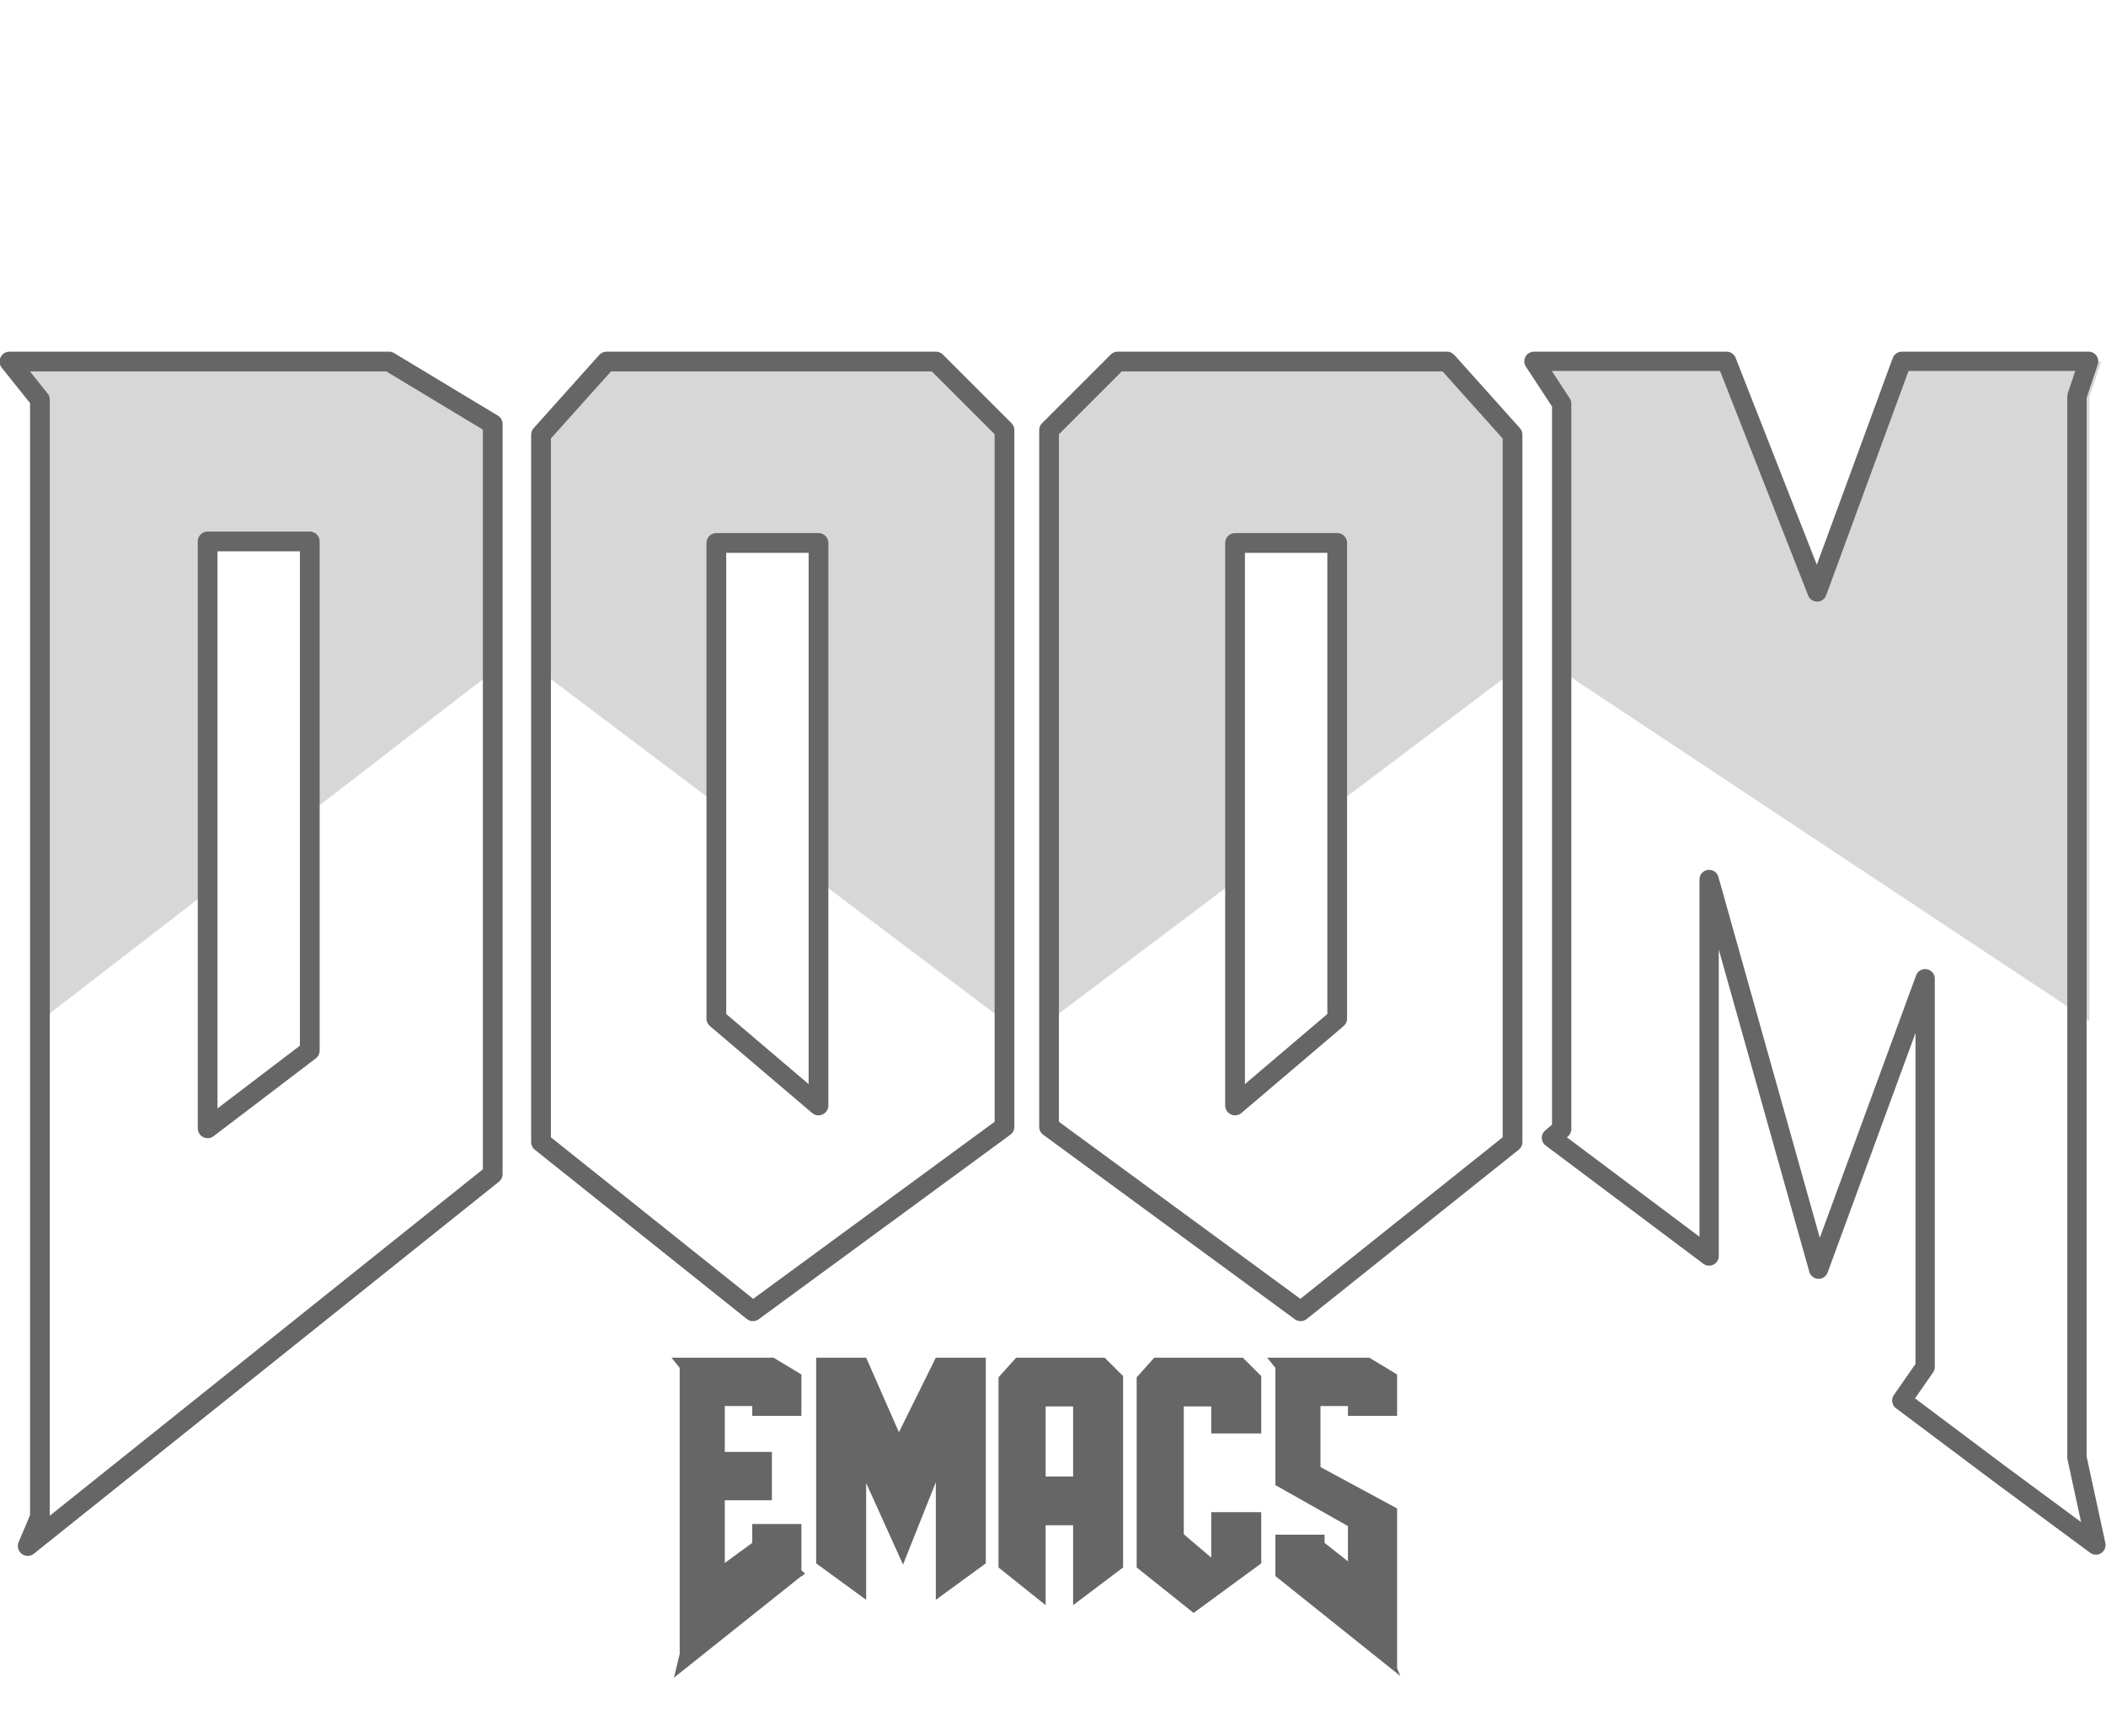
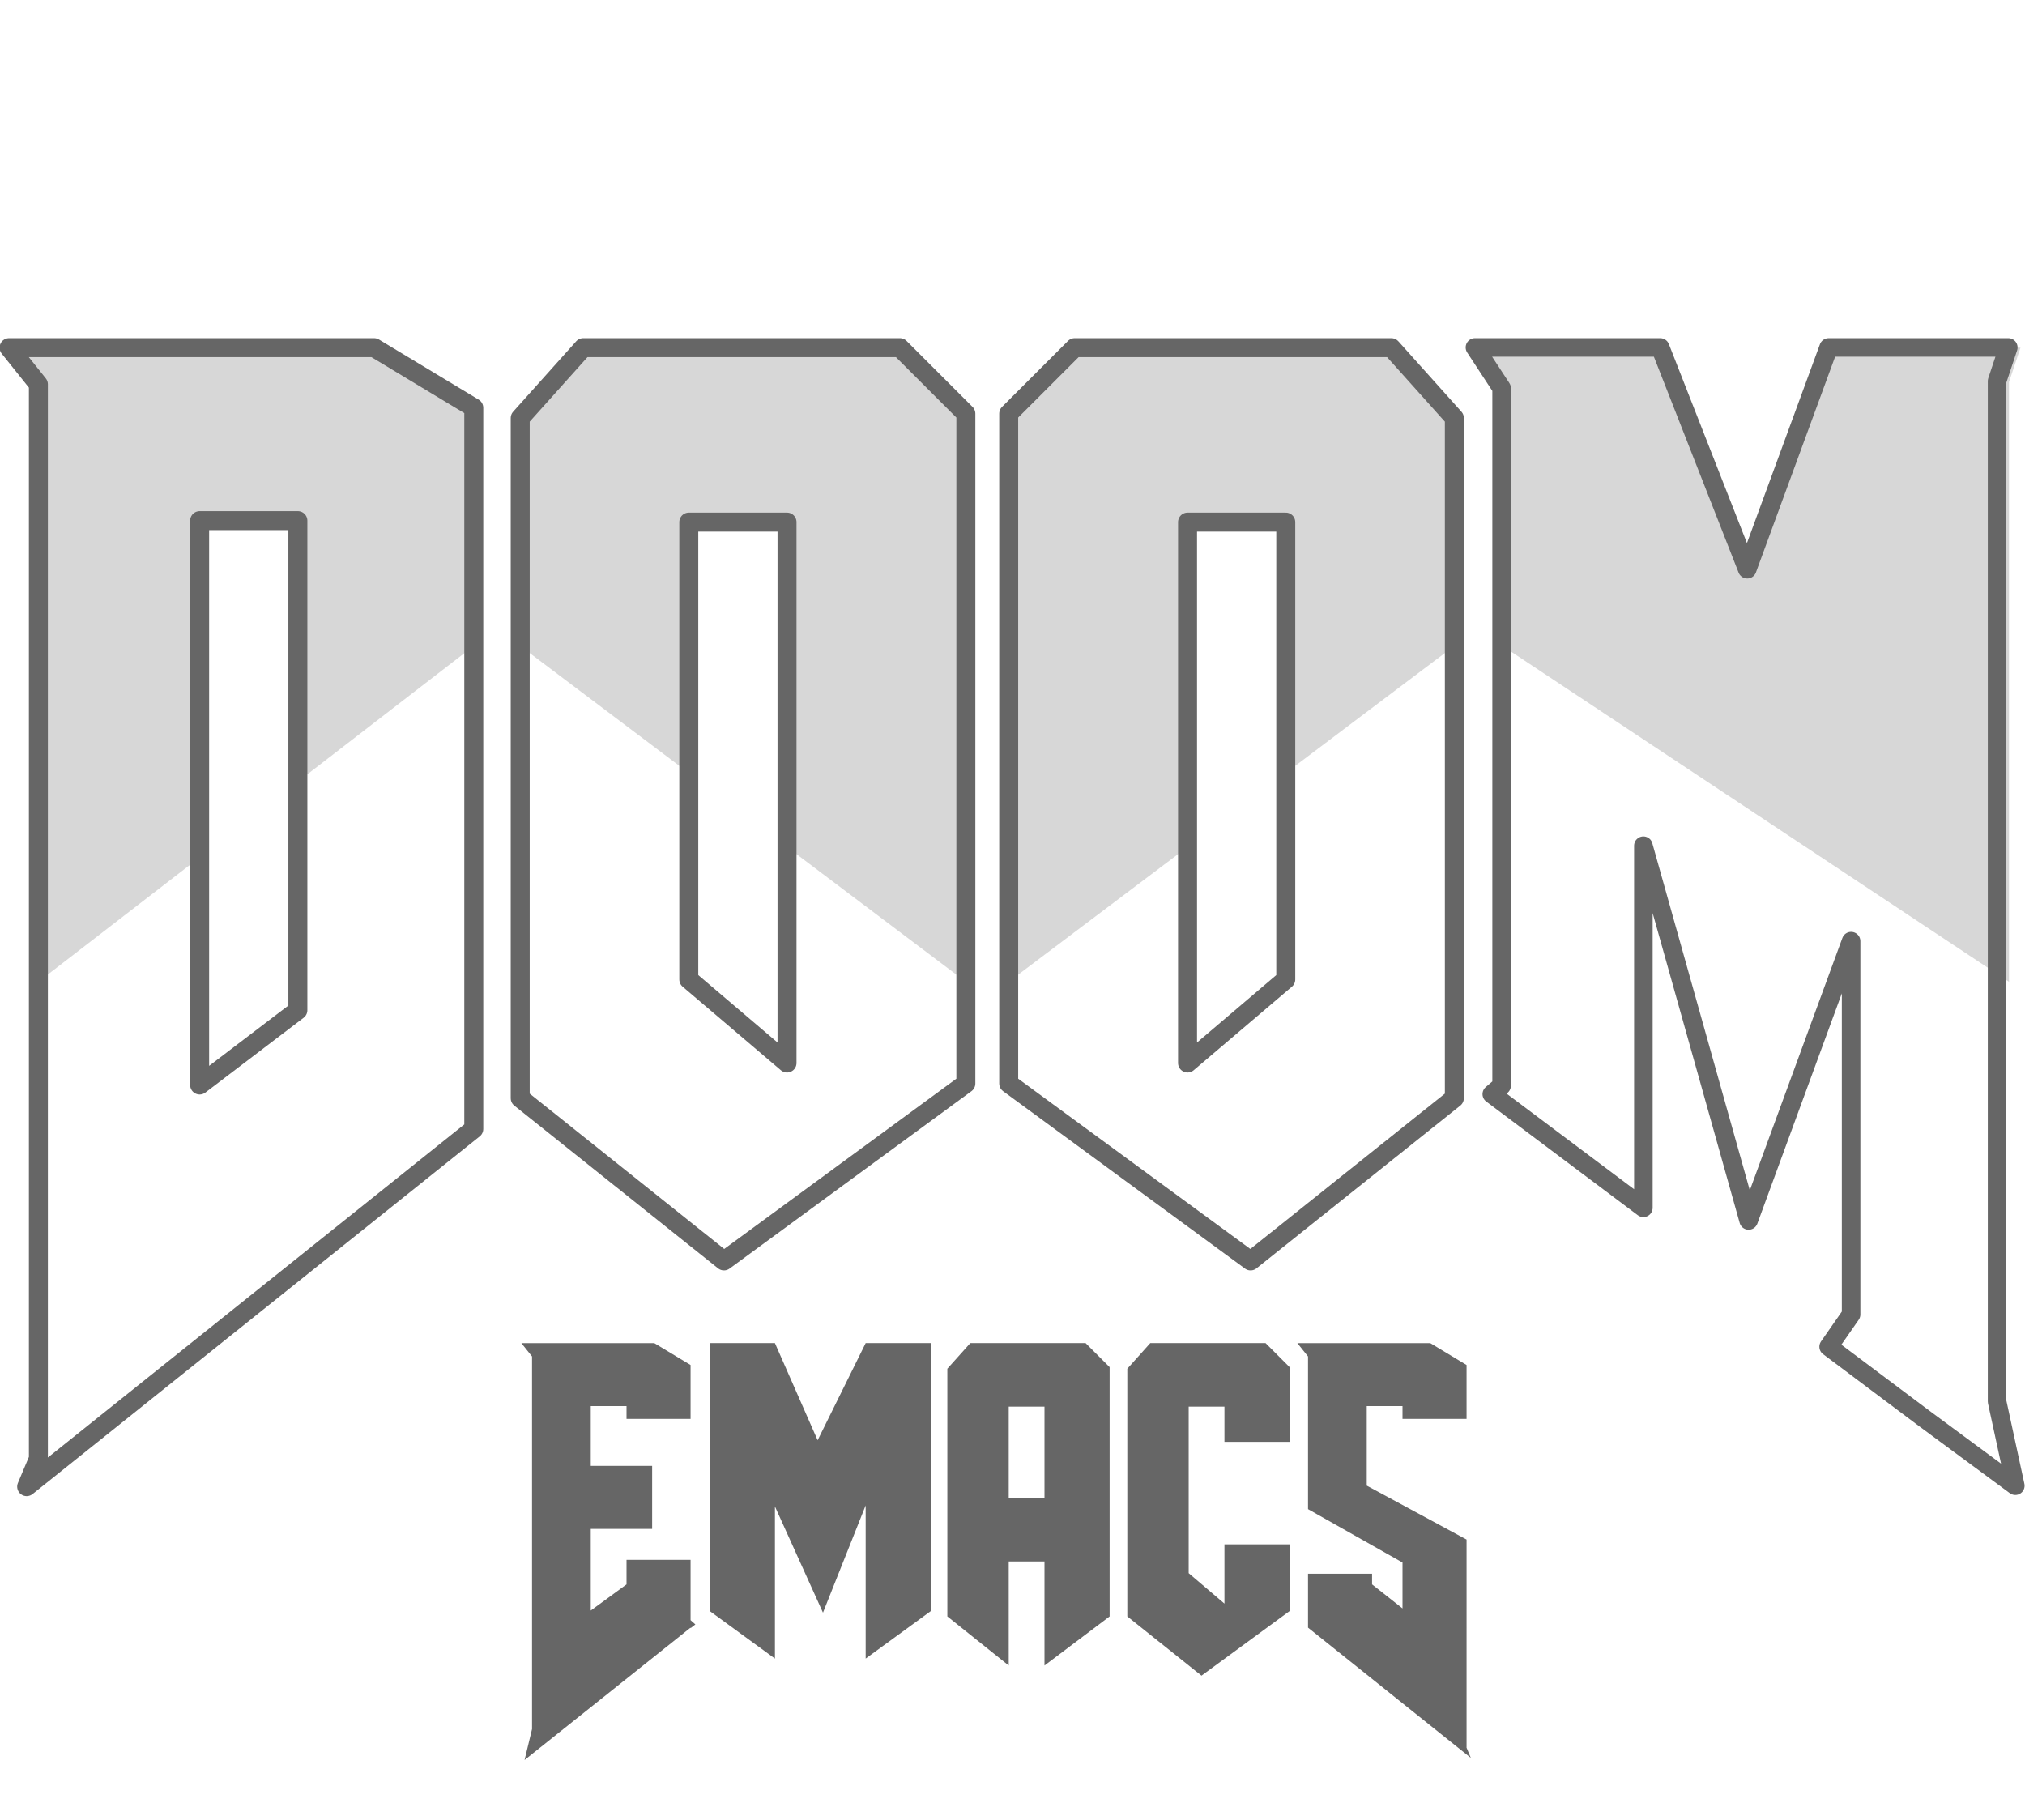
- <svg xmlns="http://www.w3.org/2000/svg" height="266.524" viewBox="0 0 323.338 285.18" fill="none" version="1.1" id="svg4" width="323.338">
+ <svg xmlns="http://www.w3.org/2000/svg" height="290.524" viewBox="0 0 323.338 310.861" fill="none" version="1.1" id="svg4" width="323.338" xml:space="preserve">
  <defs id="defs8">
    <rect x="-211.575" y="29.004" width="152.066" height="139.936" id="rect1427" />
    <radialGradient fx="0" fy="0" cx="0" cy="0" r="1" gradientUnits="userSpaceOnUse" gradientTransform="matrix(1000.855,0,0,-1000.855,800,600)" spreadMethod="pad" id="radialGradient26">
      <stop style="stop-opacity:1;stop-color:#c97575" offset="0" id="stop22" />
      <stop style="stop-opacity:1;stop-color:#003f69" offset="1" id="stop24" />
    </radialGradient>
    <clipPath clipPathUnits="userSpaceOnUse" id="clipPath36">
      <path d="M 0,1200 H 1600 V 0 H 0 Z" id="path34" />
    </clipPath>
    <clipPath clipPathUnits="userSpaceOnUse" id="clipPath60">
      <path d="m 454.404,829.199 h 97.242 V 700.297 h -97.242 z" id="path58" />
    </clipPath>
    <clipPath clipPathUnits="userSpaceOnUse" id="clipPath76">
      <path d="M 0,1200 H 1600 V 0 H 0 Z" id="path74" />
    </clipPath>
    <clipPath clipPathUnits="userSpaceOnUse" id="clipPath100">
      <path d="m 866.301,1010.44 h 90.223 V 862.762 h -90.223 z" id="path98" />
    </clipPath>
    <clipPath clipPathUnits="userSpaceOnUse" id="clipPath116">
      <path d="M 0,1200 H 1600 V 0 H 0 Z" id="path114" />
    </clipPath>
    <clipPath clipPathUnits="userSpaceOnUse" id="clipPath140">
      <path d="m 1017.94,825.85 h 137.31 V 709.029 h -137.31 z" id="path138" />
    </clipPath>
    <clipPath clipPathUnits="userSpaceOnUse" id="clipPath156">
      <path d="M 0,1200 H 1600 V 0 H 0 Z" id="path154" />
    </clipPath>
    <clipPath clipPathUnits="userSpaceOnUse" id="clipPath176">
      <path d="M 0,1200 H 1600 V 0 H 0 Z" id="path174" />
    </clipPath>
    <clipPath clipPathUnits="userSpaceOnUse" id="clipPath200">
      <path d="M 0,1200 H 1600 V 0 H 0 Z" id="path198" />
    </clipPath>
    <clipPath clipPathUnits="userSpaceOnUse" id="clipPath220">
      <path d="M 483.778,353.116 H 638.206 V 191.731 H 483.778 Z" id="path218" />
    </clipPath>
    <clipPath clipPathUnits="userSpaceOnUse" id="clipPath236">
      <path d="M 0,1200 H 1600 V 0 H 0 Z" id="path234" />
    </clipPath>
    <clipPath clipPathUnits="userSpaceOnUse" id="clipPath256">
      <path d="m 1141.1,405.409 h 101.18 V 310.645 H 1141.1 Z" id="path254" />
    </clipPath>
    <radialGradient fx="0" fy="0" cx="0" cy="0" r="1" gradientUnits="userSpaceOnUse" gradientTransform="matrix(346.604,-537.4873,537.4873,346.604,680.4016,832.6693)" spreadMethod="pad" id="radialGradient286">
      <stop style="stop-opacity:1;stop-color:#c63b34" offset="0" id="stop278" />
      <stop style="stop-opacity:1;stop-color:#c63b34" offset="0.467" id="stop280" />
      <stop style="stop-opacity:1;stop-color:#c63b34" offset="0.696" id="stop282" />
      <stop style="stop-opacity:1;stop-color:#4a232b" offset="1" id="stop284" />
    </radialGradient>
    <clipPath clipPathUnits="userSpaceOnUse" id="clipPath296">
      <path d="M 0,1200 H 1600 V 0 H 0 Z" id="path294" />
    </clipPath>
    <clipPath clipPathUnits="userSpaceOnUse" id="clipPath308">
      <path d="M 484.463,1153.97 H 1201.51 V 189.116 H 484.463 Z" id="path306" />
    </clipPath>
    <clipPath clipPathUnits="userSpaceOnUse" id="clipPath312">
      <path d="M 484.463,1153.97 H 1201.51 V 189.116 H 484.463 Z" id="path310" />
    </clipPath>
    <clipPath clipPathUnits="userSpaceOnUse" id="clipPath316">
      <path d="m 558.864,558.713 h 75.754 v -66.114 h -75.754 z" id="path314" />
    </clipPath>
    <clipPath clipPathUnits="userSpaceOnUse" id="clipPath320">
      <path d="M 484.463,519.835 H 547.92 V 431.741 H 484.463 Z" id="path318" />
    </clipPath>
    <clipPath clipPathUnits="userSpaceOnUse" id="clipPath324">
      <path d="m 533.816,405.37 h 60.656 v -51.93 h -60.656 z" id="path322" />
    </clipPath>
    <clipPath clipPathUnits="userSpaceOnUse" id="clipPath328">
      <path d="m 606.015,431.57 h 45.841 v -56.76 h -45.841 z" id="path326" />
    </clipPath>
    <clipPath clipPathUnits="userSpaceOnUse" id="clipPath332">
      <path d="m 786.772,447.06 h 37.142 v -58.241 h -37.142 z" id="path330" />
    </clipPath>
    <clipPath clipPathUnits="userSpaceOnUse" id="clipPath336">
      <path d="m 674.842,537.439 h 69.069 v -81.978 h -69.069 z" id="path334" />
    </clipPath>
    <clipPath clipPathUnits="userSpaceOnUse" id="clipPath340">
      <path d="m 590.527,669.237 h 62.462 v -63.11 h -62.462 z" id="path338" />
    </clipPath>
    <clipPath clipPathUnits="userSpaceOnUse" id="clipPath344">
      <path d="m 642.227,605.084 h 37.841 v -68.577 h -37.841 z" id="path342" />
    </clipPath>
    <clipPath clipPathUnits="userSpaceOnUse" id="clipPath348">
      <path d="m 687.207,384.608 h 31.925 v -67.976 h -31.925 z" id="path346" />
    </clipPath>
    <clipPath clipPathUnits="userSpaceOnUse" id="clipPath352">
      <path d="m 598.34,311.444 h 55.032 V 264.55 H 598.34 Z" id="path350" />
    </clipPath>
    <clipPath clipPathUnits="userSpaceOnUse" id="clipPath356">
      <path d="m 837.833,387.194 h 38.911 v -42.497 h -38.911 z" id="path354" />
    </clipPath>
    <clipPath clipPathUnits="userSpaceOnUse" id="clipPath360">
      <path d="M 817.455,325.372 H 862.3 v -52.143 h -44.845 z" id="path358" />
    </clipPath>
    <clipPath clipPathUnits="userSpaceOnUse" id="clipPath364">
      <path d="m 908.283,323.446 h 53.162 v -69.137 h -53.162 z" id="path362" />
    </clipPath>
    <clipPath clipPathUnits="userSpaceOnUse" id="clipPath368">
      <path d="m 883.419,239.821 h 37.605 v -50.705 h -37.605 z" id="path366" />
    </clipPath>
    <clipPath clipPathUnits="userSpaceOnUse" id="clipPath372">
      <path d="m 901.644,379.117 h 31.538 v -44.341 h -31.538 z" id="path370" />
    </clipPath>
    <clipPath clipPathUnits="userSpaceOnUse" id="clipPath376">
      <path d="m 827.298,260.66 h 38.265 v -61.391 h -38.265 z" id="path374" />
    </clipPath>
    <clipPath clipPathUnits="userSpaceOnUse" id="clipPath380">
      <path d="m 564.08,349.923 h 46.984 V 301.491 H 564.08 Z" id="path378" />
    </clipPath>
    <clipPath clipPathUnits="userSpaceOnUse" id="clipPath384">
      <path d="m 633.107,270.813 h 48.752 v -45.949 h -48.752 z" id="path382" />
    </clipPath>
    <clipPath clipPathUnits="userSpaceOnUse" id="clipPath388">
      <path d="m 519.537,1153.97 h 9.659 v -10 h -9.659 z" id="path386" />
    </clipPath>
    <clipPath clipPathUnits="userSpaceOnUse" id="clipPath392">
      <path d="m 984.085,310.782 h 32.545 v -49.923 h -32.545 z" id="path390" />
    </clipPath>
    <clipPath clipPathUnits="userSpaceOnUse" id="clipPath396">
      <path d="M 977.445,251.648 H 1016.1 V 213.621 H 977.445 Z" id="path394" />
    </clipPath>
    <clipPath clipPathUnits="userSpaceOnUse" id="clipPath400">
      <path d="m 939.902,272.383 h 37.269 v -57.882 h -37.269 z" id="path398" />
    </clipPath>
    <clipPath clipPathUnits="userSpaceOnUse" id="clipPath404">
      <path d="m 1018.25,303.222 h 44.27 v -57.003 h -44.27 z" id="path402" />
    </clipPath>
    <clipPath clipPathUnits="userSpaceOnUse" id="clipPath408">
      <path d="m 1046.3,336.435 h 47.43 v -47.83 h -47.43 z" id="path406" />
    </clipPath>
    <clipPath clipPathUnits="userSpaceOnUse" id="clipPath412">
      <path d="m 1089.18,378.723 h 30.33 v -51.436 h -30.33 z" id="path410" />
    </clipPath>
    <clipPath clipPathUnits="userSpaceOnUse" id="clipPath416">
      <path d="m 1092.91,426.851 h 43.16 v -40.199 h -43.16 z" id="path414" />
    </clipPath>
    <clipPath clipPathUnits="userSpaceOnUse" id="clipPath420">
      <path d="m 1118.89,498.208 h 56.91 v -54.995 h -56.91 z" id="path418" />
    </clipPath>
    <clipPath clipPathUnits="userSpaceOnUse" id="clipPath424">
      <path d="m 1041.86,496.242 h 38.19 v -47.165 h -38.19 z" id="path422" />
    </clipPath>
    <clipPath clipPathUnits="userSpaceOnUse" id="clipPath428">
      <path d="m 1147.89,565.513 h 46.75 v -50.942 h -46.75 z" id="path426" />
    </clipPath>
    <clipPath clipPathUnits="userSpaceOnUse" id="clipPath432">
      <path d="m 1057.66,558.583 h 53.85 v -47.626 h -53.85 z" id="path430" />
    </clipPath>
    <clipPath clipPathUnits="userSpaceOnUse" id="clipPath436">
      <path d="m 1098.23,620.004 h 38.36 v -50.456 h -38.36 z" id="path434" />
    </clipPath>
    <clipPath clipPathUnits="userSpaceOnUse" id="clipPath440">
      <path d="m 1124.9,667.347 h 34.67 v -42.646 h -34.67 z" id="path438" />
    </clipPath>
    <clipPath clipPathUnits="userSpaceOnUse" id="clipPath444">
      <path d="m 1161.62,633.733 h 39.89 V 590.52 h -39.89 z" id="path442" />
    </clipPath>
    <clipPath clipPathUnits="userSpaceOnUse" id="clipPath448">
      <path d="m 1063.23,700.278 h 41.5 v -63.719 h -41.5 z" id="path446" />
    </clipPath>
    <clipPath clipPathUnits="userSpaceOnUse" id="clipPath452">
      <path d="m 1109.18,732.299 h 33.06 v -50.295 h -33.06 z" id="path450" />
    </clipPath>
    <clipPath clipPathUnits="userSpaceOnUse" id="clipPath456">
      <path d="m 1049.34,779.126 h 35.56 v -69.965 h -35.56 z" id="path454" />
    </clipPath>
    <clipPath clipPathUnits="userSpaceOnUse" id="clipPath460">
      <path d="M 988.343,808 H 1040.5 V 748.973 H 988.343 Z" id="path458" />
    </clipPath>
    <clipPath clipPathUnits="userSpaceOnUse" id="clipPath464">
      <path d="m 962.159,761.575 h 49.121 v -36.73 h -49.121 z" id="path462" />
    </clipPath>
    <clipPath clipPathUnits="userSpaceOnUse" id="clipPath468">
      <path d="m 1022.35,729.622 h 33.11 v -42.816 h -33.11 z" id="path466" />
    </clipPath>
    <clipPath clipPathUnits="userSpaceOnUse" id="clipPath472">
      <path d="m 962.091,848.545 h 33.07 v -51.758 h -33.07 z" id="path470" />
    </clipPath>
    <clipPath clipPathUnits="userSpaceOnUse" id="clipPath476">
      <path d="m 1017.95,836.194 h 34.15 v -29.678 h -34.15 z" id="path474" />
    </clipPath>
    <clipPath clipPathUnits="userSpaceOnUse" id="clipPath480">
      <path d="m 890.534,853.69 h 44.989 v -59.146 h -44.989 z" id="path478" />
    </clipPath>
    <clipPath clipPathUnits="userSpaceOnUse" id="clipPath484">
      <path d="m 897.048,807.314 h 59.6 v -49.093 h -59.6 z" id="path482" />
    </clipPath>
    <clipPath clipPathUnits="userSpaceOnUse" id="clipPath488">
      <path d="m 829.809,863.115 h 43.412 V 806.82 h -43.412 z" id="path486" />
    </clipPath>
    <clipPath clipPathUnits="userSpaceOnUse" id="clipPath492">
      <path d="m 852.903,796.003 h 32.696 v -49.046 h -32.696 z" id="path490" />
    </clipPath>
    <clipPath clipPathUnits="userSpaceOnUse" id="clipPath496">
      <path d="m 868.518,880.717 h 37.605 v -33.774 h -37.605 z" id="path494" />
    </clipPath>
    <clipPath clipPathUnits="userSpaceOnUse" id="clipPath500">
      <path d="m 750.367,878.608 h 80.439 v -55.861 h -80.439 z" id="path498" />
    </clipPath>
    <clipPath clipPathUnits="userSpaceOnUse" id="clipPath504">
      <path d="m 688.932,847.62 h 44.842 v -57.26 h -44.842 z" id="path502" />
    </clipPath>
    <clipPath clipPathUnits="userSpaceOnUse" id="clipPath508">
      <path d="m 749.802,817.773 h 44.956 v -71.358 h -44.956 z" id="path506" />
    </clipPath>
    <clipPath clipPathUnits="userSpaceOnUse" id="clipPath512">
      <path d="m 803.739,793.557 h 35.215 v -39.392 h -35.215 z" id="path510" />
    </clipPath>
    <clipPath clipPathUnits="userSpaceOnUse" id="clipPath516">
      <path d="M 777.435,742.764 H 819.22 V 692.678 H 777.435 Z" id="path514" />
    </clipPath>
    <clipPath clipPathUnits="userSpaceOnUse" id="clipPath520">
      <path d="m 706.108,770.955 h 44.179 v -56.392 h -44.179 z" id="path518" />
    </clipPath>
    <clipPath clipPathUnits="userSpaceOnUse" id="clipPath524">
      <path d="m 489.527,583.248 h 61.249 v -50.412 h -61.249 z" id="path522" />
    </clipPath>
    <clipPath clipPathUnits="userSpaceOnUse" id="clipPath528">
      <path d="m 538.943,626.388 h 35.79 v -49.335 h -35.79 z" id="path526" />
    </clipPath>
    <clipPath clipPathUnits="userSpaceOnUse" id="clipPath532">
      <path d="m 524.919,748.634 h 31.732 V 711.7 h -31.732 z" id="path530" />
    </clipPath>
    <clipPath clipPathUnits="userSpaceOnUse" id="clipPath536">
      <path d="m 485.726,422.853 h 40.171 v -52.304 h -40.171 z" id="path534" />
    </clipPath>
    <clipPath clipPathUnits="userSpaceOnUse" id="clipPath540">
      <path d="m 1058.53,378.073 h 27.51 v -32.858 h -27.51 z" id="path538" />
    </clipPath>
    <clipPath clipPathUnits="userSpaceOnUse" id="clipPath544">
      <path d="m 1010.14,344.966 h 27.01 v -34.295 h -27.01 z" id="path542" />
    </clipPath>
    <clipPath clipPathUnits="userSpaceOnUse" id="clipPath548">
      <path d="M 960.024,332.148 H 983.62 V 304.446 H 960.024 Z" id="path546" />
    </clipPath>
    <clipPath clipPathUnits="userSpaceOnUse" id="clipPath552">
      <path d="m 871.026,279.891 h 23.393 v -38.438 h -23.393 z" id="path550" />
    </clipPath>
    <clipPath clipPathUnits="userSpaceOnUse" id="clipPath556">
      <path d="m 777.838,322.768 h 26.738 v -33.222 h -26.738 z" id="path554" />
    </clipPath>
    <clipPath clipPathUnits="userSpaceOnUse" id="clipPath560">
      <path d="m 743.123,387.149 h 34.009 v -40.918 h -34.009 z" id="path558" />
    </clipPath>
    <clipPath clipPathUnits="userSpaceOnUse" id="clipPath564">
      <path d="m 628.81,483.492 h 27.592 V 444.049 H 628.81 Z" id="path562" />
    </clipPath>
    <clipPath clipPathUnits="userSpaceOnUse" id="clipPath568">
      <path d="m 641.907,341.708 h 32.152 v -39.524 h -32.152 z" id="path566" />
    </clipPath>
    <clipPath clipPathUnits="userSpaceOnUse" id="clipPath572">
      <path d="m 707.419,445.18 h 36.688 v -39.343 h -36.688 z" id="path570" />
    </clipPath>
    <clipPath clipPathUnits="userSpaceOnUse" id="clipPath576">
      <path d="m 718.677,332.178 h 40.049 v -58.769 h -40.049 z" id="path574" />
    </clipPath>
    <clipPath clipPathUnits="userSpaceOnUse" id="clipPath580">
      <path d="m 563.511,484.332 h 37.095 v -51.194 h -37.095 z" id="path578" />
    </clipPath>
    <linearGradient x1="0" y1="0" x2="1" y2="0" gradientUnits="userSpaceOnUse" gradientTransform="matrix(-161.4422,250.8358,250.8358,161.4422,987.2112,286.6422)" spreadMethod="pad" id="linearGradient1436">
      <stop style="stop-opacity:1;stop-color:#ba6464" offset="0" id="stop1430" />
      <stop style="stop-opacity:1;stop-color:#ba6464" offset="0.149" id="stop1432" />
      <stop style="stop-opacity:1;stop-color:#c63b34" offset="1" id="stop1434" />
    </linearGradient>
    <clipPath clipPathUnits="userSpaceOnUse" id="clipPath1446">
      <path d="m 744.161,267.316 c -17.306,-11.079 -19.44,-31.074 -19.809,-34.289 v 0 c 7.734,-17.828 24.511,-48.562 53.177,-56.428 v 0 c 6.004,-1.648 16.519,-2.483 37.55,-4.154 v 0 c 21.964,-1.744 36.516,-3.526 35.719,0.435 v 0 c -3.11,15.434 -23.616,77.176 -51.568,93.857 v 0 c -9.068,5.587 -18.933,8.172 -28.434,8.171 v 0 c -9.668,0 -18.958,-2.677 -26.635,-7.592" id="path1444" />
    </clipPath>
    <linearGradient x1="0" y1="0" x2="1" y2="0" gradientUnits="userSpaceOnUse" gradientTransform="matrix(-86.7312,79.27774,-79.27774,-86.7312,845.3929,165.8952)" spreadMethod="pad" id="linearGradient1462">
      <stop style="stop-opacity:0;stop-color:#ffffff" offset="0" id="stop1456" />
      <stop style="stop-opacity:1;stop-color:#ffffff" offset="0.417" id="stop1458" />
      <stop style="stop-opacity:1;stop-color:#ffffff" offset="1" id="stop1460" />
    </linearGradient>
    <mask maskUnits="userSpaceOnUse" x="0" y="0" width="1" height="1" id="mask1464">
      <g id="g1474">
        <g id="g1472">
          <g id="g1470">
            <g id="g1468">
              <path d="M -32768,32767 H 32767 V -32768 H -32768 Z" style="fill:url(#linearGradient1462);stroke:none" id="path1466" />
            </g>
          </g>
        </g>
      </g>
    </mask>
    <linearGradient x1="0" y1="0" x2="1" y2="0" gradientUnits="userSpaceOnUse" gradientTransform="matrix(-86.7312,79.27774,-79.27774,-86.7312,845.3929,165.8952)" spreadMethod="pad" id="linearGradient1486">
      <stop style="stop-opacity:1;stop-color:#4a232b" offset="0" id="stop1480" />
      <stop style="stop-opacity:1;stop-color:#4a232b" offset="0.417" id="stop1482" />
      <stop style="stop-opacity:1;stop-color:#4a232b" offset="1" id="stop1484" />
    </linearGradient>
    <clipPath clipPathUnits="userSpaceOnUse" id="clipPath1496">
      <path d="M 0,1200 H 1600 V 0 H 0 Z" id="path1494" />
    </clipPath>
    <clipPath clipPathUnits="userSpaceOnUse" id="clipPath1504">
      <path d="m 575.556,801.819 h 251.59 V 618.476 h -251.59 z" id="path1502" />
    </clipPath>
    <clipPath clipPathUnits="userSpaceOnUse" id="clipPath1508">
      <path d="m 683.366,789.128 c 20.392,-17.148 42.292,-37.683 64.317,-62.058 34.671,-38.37 60.443,-76.064 79.463,-108.593 -59.813,8.819 -126.921,25.23 -197.028,54.641 -13.705,5.749 -26.897,11.732 -39.582,17.882 -21.221,26.418 -19.728,64.8 3.41,89.426 23.256,24.752 61.725,28.525 89.42,8.702" id="path1506" />
    </clipPath>
    <radialGradient fx="0" fy="0" cx="0" cy="0" r="1" gradientUnits="userSpaceOnUse" gradientTransform="matrix(125.9963,-99.72216,99.72216,125.9963,655.6081,730.9605)" spreadMethod="pad" id="radialGradient1520">
      <stop style="stop-opacity:1;stop-color:#ffffff" offset="0" id="stop1514" />
      <stop style="stop-opacity:1;stop-color:#ffffff" offset="0.108" id="stop1516" />
      <stop style="stop-opacity:0;stop-color:#ffffff" offset="1" id="stop1518" />
    </radialGradient>
    <mask maskUnits="userSpaceOnUse" x="0" y="0" width="1" height="1" id="mask1522">
      <g id="g1532">
        <g id="g1530">
          <g id="g1528">
            <g id="g1526">
              <path d="M -32768,32767 H 32767 V -32768 H -32768 Z" style="fill:url(#radialGradient1520);stroke:none" id="path1524" />
            </g>
          </g>
        </g>
      </g>
    </mask>
    <radialGradient fx="0" fy="0" cx="0" cy="0" r="1" gradientUnits="userSpaceOnUse" gradientTransform="matrix(125.9963,-99.72216,99.72216,125.9963,655.6081,730.9605)" spreadMethod="pad" id="radialGradient1540">
      <stop style="stop-opacity:1;stop-color:#4a232b" offset="0" id="stop1534" />
      <stop style="stop-opacity:1;stop-color:#4a232b" offset="0.108" id="stop1536" />
      <stop style="stop-opacity:1;stop-color:#c63b34" offset="1" id="stop1538" />
    </radialGradient>
    <clipPath clipPathUnits="userSpaceOnUse" id="clipPath1566">
      <path d="M 475.513,703.995 H 687.625 V 545.144 H 475.513 Z" id="path1564" />
    </clipPath>
    <clipPath clipPathUnits="userSpaceOnUse" id="clipPath1570">
      <path d="m 551.676,695.122 c 34.031,-21.037 39.546,-54.04 61.943,-83.84 12.897,-17.158 34.773,-37.754 74.006,-51.468 -15.192,-6.989 -45.399,-18.114 -83.197,-13.639 -4.144,0.49 -64.951,8.657 -104.188,60.73 -12.883,17.097 -31.379,41.644 -22.318,65.697 6.638,17.62 26.703,31.406 46.461,31.393 9.174,-0.006 17.737,-2.966 27.293,-8.873" id="path1568" />
    </clipPath>
    <radialGradient fx="0" fy="0" cx="0" cy="0" r="1" gradientUnits="userSpaceOnUse" gradientTransform="matrix(140.2885,-123.0222,123.0222,140.2885,543.1551,645.4635)" spreadMethod="pad" id="radialGradient1582">
      <stop style="stop-opacity:1;stop-color:#ffffff" offset="0" id="stop1576" />
      <stop style="stop-opacity:1;stop-color:#ffffff" offset="0.108" id="stop1578" />
      <stop style="stop-opacity:0;stop-color:#ffffff" offset="1" id="stop1580" />
    </radialGradient>
    <mask maskUnits="userSpaceOnUse" x="0" y="0" width="1" height="1" id="mask1584">
      <g id="g1594">
        <g id="g1592">
          <g id="g1590">
            <g id="g1588">
              <path d="M -32768,32767 H 32767 V -32768 H -32768 Z" style="fill:url(#radialGradient1582);stroke:none" id="path1586" />
            </g>
          </g>
        </g>
      </g>
    </mask>
    <radialGradient fx="0" fy="0" cx="0" cy="0" r="1" gradientUnits="userSpaceOnUse" gradientTransform="matrix(140.2885,-123.0222,123.0222,140.2885,543.1551,645.4635)" spreadMethod="pad" id="radialGradient1602">
      <stop style="stop-opacity:1;stop-color:#4a232b" offset="0" id="stop1596" />
      <stop style="stop-opacity:1;stop-color:#4a232b" offset="0.108" id="stop1598" />
      <stop style="stop-opacity:1;stop-color:#c63b34" offset="1" id="stop1600" />
    </radialGradient>
    <clipPath clipPathUnits="userSpaceOnUse" id="clipPath1636">
      <path d="M 0,1200 H 1600 V 0 H 0 Z" id="path1634" />
    </clipPath>
    <radialGradient fx="0" fy="0" cx="0" cy="0" r="1" gradientUnits="userSpaceOnUse" gradientTransform="matrix(-7.822224,118.3111,118.3111,7.822224,773.9253,414.1198)" spreadMethod="pad" id="radialGradient1662">
      <stop style="stop-opacity:1;stop-color:#c63b34" offset="0" id="stop1654" />
      <stop style="stop-opacity:1;stop-color:#c63b34" offset="0.467" id="stop1656" />
      <stop style="stop-opacity:1;stop-color:#c63b34" offset="0.696" id="stop1658" />
      <stop style="stop-opacity:1;stop-color:#4a232b" offset="1" id="stop1660" />
    </radialGradient>
    <linearGradient x1="0" y1="0" x2="1" y2="0" gradientUnits="userSpaceOnUse" gradientTransform="matrix(14.06703,-86.48617,-86.48617,-14.06703,924.0973,527.693)" spreadMethod="pad" id="linearGradient1682">
      <stop style="stop-opacity:1;stop-color:#000f1f" offset="0" id="stop1678" />
      <stop style="stop-opacity:1;stop-color:#46496b" offset="1" id="stop1680" />
    </linearGradient>
    <clipPath clipPathUnits="userSpaceOnUse" id="clipPath1692">
      <path d="M 0,1200 H 1600 V 0 H 0 Z" id="path1690" />
    </clipPath>
    <linearGradient x1="0" y1="0" x2="1" y2="0" gradientUnits="userSpaceOnUse" gradientTransform="matrix(-23.54078,38.8423,38.8423,23.54078,964.2549,408.9075)" spreadMethod="pad" id="linearGradient1714">
      <stop style="stop-opacity:1;stop-color:#134b85" offset="0" id="stop1710" />
      <stop style="stop-opacity:1;stop-color:#132e4a" offset="1" id="stop1712" />
    </linearGradient>
    <clipPath clipPathUnits="userSpaceOnUse" id="clipPath1724">
      <path d="m 809.292,532.577 c 0,0 6.93,-18.437 17.263,-38.114 v 0 c 21.559,-41.05 63.758,-98.407 129.609,-81.551 v 0 c 97.417,24.939 64.126,156.999 64.126,156.999 v 0 z" id="path1722" />
    </clipPath>
    <clipPath clipPathUnits="userSpaceOnUse" id="clipPath1736">
      <path d="m 959.387,457.692 h 24.412 v -32.97 h -24.412 z" id="path1734" />
    </clipPath>
    <clipPath clipPathUnits="userSpaceOnUse" id="clipPath1740">
      <path d="m 983.799,424.722 c -2.753,5.202 -5.621,8.417 -7.774,10.411 -0.936,0.867 -2.035,1.779 -4.22,3.864 -1.758,1.677 -3.492,3.326 -5.516,5.65 -0.977,1.122 -2.368,2.79 -3.901,4.978 -2.627,3.75 -3.31,5.187 -2.883,6.528 0.094,0.293 0.347,1.087 0.95,1.396 3.305,1.686 15.936,-11.778 21.812,-27.993 0.793,-2.188 1.297,-3.971 1.532,-4.834" id="path1738" />
    </clipPath>
    <radialGradient fx="0" fy="0" cx="0" cy="0" r="1" gradientUnits="userSpaceOnUse" gradientTransform="matrix(32.40676,-58.84717,-58.84717,-32.40676,955.9764,482.5303)" spreadMethod="pad" id="radialGradient1752">
      <stop style="stop-opacity:1;stop-color:#ffffff" offset="0" id="stop1746" />
      <stop style="stop-opacity:1;stop-color:#ffffff" offset="0.228" id="stop1748" />
      <stop style="stop-opacity:0;stop-color:#ffffff" offset="1" id="stop1750" />
    </radialGradient>
    <mask maskUnits="userSpaceOnUse" x="0" y="0" width="1" height="1" id="mask1754">
      <g id="g1764">
        <g id="g1762">
          <g id="g1760">
            <g id="g1758">
              <path d="M -32768,32767 H 32767 V -32768 H -32768 Z" style="fill:url(#radialGradient1752);stroke:none" id="path1756" />
            </g>
          </g>
        </g>
      </g>
    </mask>
    <radialGradient fx="0" fy="0" cx="0" cy="0" r="1" gradientUnits="userSpaceOnUse" gradientTransform="matrix(32.40676,-58.84717,-58.84717,-32.40676,955.9764,482.5303)" spreadMethod="pad" id="radialGradient1772">
      <stop style="stop-opacity:1;stop-color:#ffffff" offset="0" id="stop1766" />
      <stop style="stop-opacity:1;stop-color:#ffffff" offset="0.228" id="stop1768" />
      <stop style="stop-opacity:1;stop-color:#ffffff" offset="1" id="stop1770" />
    </radialGradient>
    <clipPath clipPathUnits="userSpaceOnUse" id="clipPath1798">
      <path d="m 905.475,442.77 h 48.983 v -44.128 h -48.983 z" id="path1796" />
    </clipPath>
    <clipPath clipPathUnits="userSpaceOnUse" id="clipPath1822">
      <path d="M 0,1200 H 1600 V 0 H 0 Z" id="path1820" />
    </clipPath>
    <clipPath clipPathUnits="userSpaceOnUse" id="clipPath1854">
      <path d="m 1054.734,593.548 5.575,1.075 c -0.536,0.104 -1.05,0.153 -1.543,0.153 v 0 c -1.54,0 -2.879,-0.476 -4.032,-1.228 M 773.675,539.38 c 0.32,-0.092 0.639,-0.191 0.958,-0.299 v 0 c 9.605,-3.249 12.88,-12.09 18.976,-20.092 v 0 c 15.52,-20.374 41.641,-25.221 51.654,-27.079 v 0 c 26.989,-5.008 70.564,10.858 81.435,31.906 v 0 c 5.954,11.532 4.347,24.104 2.362,32.116 v 0 c 2.954,-8.758 9.221,-21.882 22.361,-29.707 v 0 c 25.296,-15.062 60.181,-1.027 78.597,18.749 v 0 c 13.329,14.313 17.265,30.808 18.615,38.865 v 0 c 0,0 1.72,6.853 6.101,9.709 v 0 z m -24.717,-4.764 24.717,4.764 c -2.065,0.591 -4.148,0.847 -6.209,0.847 v 0 c -6.885,0 -13.533,-2.855 -18.508,-5.611" id="path1852" />
    </clipPath>
    <linearGradient x1="0" y1="0" x2="1" y2="0" gradientUnits="userSpaceOnUse" gradientTransform="matrix(-8.022204,41.5696,41.5696,8.022204,910.6627,533.3769)" spreadMethod="pad" id="linearGradient1868">
      <stop style="stop-opacity:1;stop-color:#ffffff" offset="0" id="stop1864" />
      <stop style="stop-opacity:0;stop-color:#ffffff" offset="1" id="stop1866" />
    </linearGradient>
    <mask maskUnits="userSpaceOnUse" x="0" y="0" width="1" height="1" id="mask1870">
      <g id="g1880">
        <g id="g1878">
          <g id="g1876">
            <g id="g1874">
              <path d="M -32768,32767 H 32767 V -32768 H -32768 Z" style="fill:url(#linearGradient1868);stroke:none" id="path1872" />
            </g>
          </g>
        </g>
      </g>
    </mask>
    <linearGradient x1="0" y1="0" x2="1" y2="0" gradientUnits="userSpaceOnUse" gradientTransform="matrix(-8.022204,41.5696,41.5696,8.022204,910.6627,533.3769)" spreadMethod="pad" id="linearGradient1890">
      <stop style="stop-opacity:1;stop-color:#c63b34" offset="0" id="stop1886" />
      <stop style="stop-opacity:1;stop-color:#c63b34" offset="1" id="stop1888" />
    </linearGradient>
    <clipPath clipPathUnits="userSpaceOnUse" id="clipPath1900">
      <path d="M 0,1200 H 1600 V 0 H 0 Z" id="path1898" />
    </clipPath>
    <clipPath clipPathUnits="userSpaceOnUse" id="clipPath1908">
      <path d="M 793.609,543.128 H 930 V 491.327 H 793.609 Z" id="path1906" />
    </clipPath>
    <clipPath clipPathUnits="userSpaceOnUse" id="clipPath1924">
      <path d="M 935.505,580.386 H 1047.98 V 519.515 H 935.505 Z" id="path1922" />
    </clipPath>
    <radialGradient fx="0" fy="0" cx="0" cy="0" r="1" gradientUnits="userSpaceOnUse" gradientTransform="matrix(90.26826,-395.7916,-395.7916,-90.26826,807.6793,838.3724)" spreadMethod="pad" id="radialGradient1962">
      <stop style="stop-opacity:1;stop-color:#293d2c" offset="0" id="stop1950" />
      <stop style="stop-opacity:1;stop-color:#293d2c" offset="0.104" id="stop1952" />
      <stop style="stop-opacity:1;stop-color:#4d7352" offset="0.509" id="stop1954" />
      <stop style="stop-opacity:1;stop-color:#4d7352" offset="0.531" id="stop1956" />
      <stop style="stop-opacity:1;stop-color:#79ff79" offset="0.607" id="stop1958" />
      <stop style="stop-opacity:1;stop-color:#79ff79" offset="1" id="stop1960" />
    </radialGradient>
    <clipPath clipPathUnits="userSpaceOnUse" id="clipPath1972">
      <path d="M 0,1200 H 1600 V 0 H 0 Z" id="path1970" />
    </clipPath>
    <clipPath clipPathUnits="userSpaceOnUse" id="clipPath1988">
      <path d="m 829.952,699.074 c 0,-23.334 18.915,-42.25 42.249,-42.25 v 0 c 23.333,0 42.249,18.916 42.249,42.25 v 0 c 0,23.333 -18.916,42.248 -42.249,42.248 v 0 c -23.334,0 -42.249,-18.915 -42.249,-42.248" id="path1986" />
    </clipPath>
    <linearGradient x1="0" y1="0" x2="1" y2="0" gradientUnits="userSpaceOnUse" gradientTransform="matrix(14.56861,-124.8739,124.8739,14.56861,864.8309,762.2461)" spreadMethod="pad" id="linearGradient2004">
      <stop style="stop-opacity:1;stop-color:#ffffff" offset="0" id="stop1998" />
      <stop style="stop-opacity:1;stop-color:#ffffff" offset="0.228" id="stop2000" />
      <stop style="stop-opacity:0;stop-color:#ffffff" offset="1" id="stop2002" />
    </linearGradient>
    <mask maskUnits="userSpaceOnUse" x="0" y="0" width="1" height="1" id="mask2006">
      <g id="g2016">
        <g id="g2014">
          <g id="g2012">
            <g id="g2010">
              <path d="M -32768,32767 H 32767 V -32768 H -32768 Z" style="fill:url(#linearGradient2004);stroke:none" id="path2008" />
            </g>
          </g>
        </g>
      </g>
    </mask>
    <linearGradient x1="0" y1="0" x2="1" y2="0" gradientUnits="userSpaceOnUse" gradientTransform="matrix(14.56861,-124.8739,124.8739,14.56861,864.8309,762.2461)" spreadMethod="pad" id="linearGradient2028">
      <stop style="stop-opacity:1;stop-color:#ffffff" offset="0" id="stop2022" />
      <stop style="stop-opacity:1;stop-color:#ffffff" offset="0.228" id="stop2024" />
      <stop style="stop-opacity:1;stop-color:#ffffff" offset="1" id="stop2026" />
    </linearGradient>
    <clipPath clipPathUnits="userSpaceOnUse" id="clipPath2038">
      <path d="M 0,1200 H 1600 V 0 H 0 Z" id="path2036" />
    </clipPath>
    <clipPath clipPathUnits="userSpaceOnUse" id="clipPath2058">
      <path d="M 0,1200 H 1600 V 0 H 0 Z" id="path2056" />
    </clipPath>
    <rect x="-211.575" y="29.004" width="152.066" height="139.936" id="rect5897" />
    <rect x="-211.575" y="29.004" width="152.066" height="139.936" id="rect19119" />
    <rect x="-211.575" y="29.004" width="152.066" height="139.936" id="rect24953" />
    <rect x="-211.575" y="29.004" width="152.066" height="139.936" id="rect29869" />
    <clipPath id="clipPath2327" clipPathUnits="userSpaceOnUse">
      <path id="path2329" d="m -49.979,140.043 -17.589,-27.253 -21.648,-5.412 -39.043,-82.725 c 0,0 24.547,-45.808 26.093,-45.808 1.546,0 84.078,-3.093 84.078,-3.093 l 47.354,47.161 9.278,65.136 -7.925,69.582 -52.573,3.866 z" style="opacity:0.504;fill:#b121bc;fill-opacity:1;stroke:none;stroke-width:0.265px;stroke-linecap:butt;stroke-linejoin:miter;stroke-opacity:1" />
    </clipPath>
    <clipPath id="clipPath876" clipPathUnits="userSpaceOnUse">
      <path id="path878" d="m 588.839,464.549 -4.579,-119.049 71.544,37.203 101.306,139.081 -73.833,143.087 -110.463,3.434 z" style="fill:none;stroke:#000000;stroke-width:1.303px;stroke-linecap:butt;stroke-linejoin:miter;stroke-opacity:1" />
    </clipPath>
    <clipPath id="clipPath911" clipPathUnits="userSpaceOnUse">
      <path style="opacity:0.504;fill:#b121bc;fill-opacity:1;stroke:none;stroke-width:0.265px;stroke-linecap:butt;stroke-linejoin:miter;stroke-opacity:1" d="m -20.399,123.626 -47.168,-10.836 -21.648,-5.412 -39.043,-82.725 c 0,0 24.547,-45.808 26.093,-45.808 1.546,0 84.078,-3.093 84.078,-3.093 l 47.354,47.161 9.278,65.136 -7.925,69.582 -52.573,3.866 z" id="path913" />
    </clipPath>
    <clipPath id="clipPath976" clipPathUnits="userSpaceOnUse">
      <path id="path978" d="M -5.162,99.53 -7.902,145.243 25.323,146.909 35.426,110.663 9.18,84.208 -3.423,79 Z" style="fill:#e94de2;fill-opacity:0.434;stroke:none;stroke-width:0.335px;stroke-linecap:butt;stroke-linejoin:miter;stroke-opacity:1" />
    </clipPath>
    <clipPath id="clipPath1426" clipPathUnits="userSpaceOnUse">
      <path style="display:inline;fill:#de26d9;fill-opacity:0.609;stroke:none;stroke-width:0.335px;stroke-linecap:butt;stroke-linejoin:miter;stroke-opacity:1" d="M -4.771,99.466 -5.955,77.905 c 0,0 20.518,8.124 20.727,8.124 0.208,0 13.28,17.081 13.28,17.081 l -0.104,40.672 -37.448,5.881 13.879,-33.273 z" id="path1428" />
    </clipPath>
  </defs>
-   <g id="g1175" transform="matrix(0.9389999,0,0,0.9389999,9.690906,13.60669)" style="fill:#666666">
+   <g id="g1175" transform="matrix(1.272105,0,0,1.272105,-43.22844,-54.27566)" style="fill:#666666">
    <path d="m 117.834,260.269 0.645,0.574 -0.645,0.502 v -0.072 l -22.297,17.78 1.004,-4.158 v -50.042 l -1.434,-1.792 h 17.852 l 4.875,2.939 v 7.241 h -8.603 v -1.721 h -4.803 v 8.03 h 8.245 v 8.46 h -8.245 v 10.969 l 4.803,-3.513 v -3.298 h 8.603 z" style="font-size:40px;line-height:1.25;font-family:AmazDooMLeft;-inkscape-font-specification:AmazDooMLeft;white-space:pre;fill:#666666;stroke-width:1.792" id="path32828" />
    <path d="m 141.35,223.06 h 8.747 v 35.99 l -8.747,6.381 v -20.576 l -5.735,14.41 -6.452,-14.267 v 20.433 l -8.747,-6.381 v -35.99 h 8.747 l 5.735,13.048 z" style="font-size:40px;line-height:1.25;font-family:AmazDooMLeft;-inkscape-font-specification:AmazDooMLeft;white-space:pre;fill:#666666;stroke-width:1.792" id="path32830" />
    <path d="m 165.367,243.851 v -12.26 h -4.803 v 12.26 z m -4.803,8.532 v 13.98 l -8.245,-6.596 v -33.266 l 3.083,-3.441 h 15.486 l 3.226,3.226 v 33.481 l -8.747,6.596 v -13.98 z" style="font-size:40px;line-height:1.25;font-family:AmazDooMLeft;-inkscape-font-specification:AmazDooMLeft;white-space:pre;fill:#666666;stroke-width:1.792" id="path32832" />
    <path d="m 189.536,236.323 v -4.732 h -4.803 v 22.368 l 4.803,4.087 v -7.958 h 8.747 v 8.962 l -11.829,8.675 -9.965,-7.958 v -33.266 l 3.083,-3.441 h 15.486 l 3.226,3.226 v 10.037 z" style="font-size:40px;line-height:1.25;font-family:AmazDooMLeft;-inkscape-font-specification:AmazDooMLeft;white-space:pre;fill:#666666;stroke-width:1.792" id="path32834" />
    <path d="m 222.053,277.404 0.574,1.362 -21.867,-17.493 v -7.241 h 8.603 v 1.434 l 4.087,3.226 v -6.166 l -12.69,-7.169 v -20.504 l -1.434,-1.792 h 17.852 l 4.875,2.939 v 7.241 h -8.603 v -1.721 h -4.803 v 10.682 l 13.407,7.241 z" style="font-size:40px;line-height:1.25;font-family:AmazDooMRight;-inkscape-font-specification:AmazDooMRight;white-space:pre;fill:#666666;stroke-width:1.792" id="path32825" />
  </g>
  <path style="font-size:40px;line-height:1.25;font-family:AmazDooMLeft;-inkscape-font-specification:AmazDooMLeft;white-space:pre;opacity:0.52;fill:#b3b3b3;fill-opacity:1;stroke:none;stroke-width:6.261;stroke-linejoin:round;stroke-opacity:1;paint-order:markers stroke fill" d="m 240.714,59.401 4.657,7.109 v 43.845 l 86.551,57.39 V 65.284 l 1.96,-5.883 h -31.382 L 288.278,98.14 273.078,59.401 Z" id="path2932" />
  <path style="font-size:40px;line-height:1.25;font-family:AmazDooMLeft;-inkscape-font-specification:AmazDooMLeft;white-space:pre;opacity:0.52;fill:#b3b3b3;fill-opacity:1;stroke:none;stroke-width:6.261;stroke-linejoin:round;stroke-opacity:1;paint-order:markers stroke fill" d="M 88.33,59.401 77.562,71.422 v 38.934 l 28.802,21.71 V 89.205 h 16.782 v 55.511 L 153.701,167.746 V 70.671 L 142.43,59.401 Z" id="path2928" />
  <path style="font-size:40px;line-height:1.25;font-family:AmazDooMLeft;-inkscape-font-specification:AmazDooMLeft;white-space:pre;opacity:0.52;fill:#b3b3b3;fill-opacity:1;stroke:none;stroke-width:6.261;stroke-linejoin:round;stroke-opacity:1;paint-order:markers stroke fill" d="m -9.766,59.401 5.009,6.262 V 167.746 L 22.792,146.491 V 88.954 h 16.782 v 44.589 L 69.629,110.355 V 69.669 L 52.596,59.401 Z" id="path34393" />
  <path style="font-size:40px;line-height:1.25;font-family:AmazDooMLeft;-inkscape-font-specification:AmazDooMLeft;white-space:pre;fill:none;stroke:#666666;stroke-width:3.242;stroke-linejoin:round;stroke-miterlimit:4;stroke-dasharray:none;stroke-opacity:1;paint-order:markers stroke fill" d="m 106.364,89.205 h 16.782 v 92.418 l -16.782,-14.276 z" id="path2906" />
  <path style="font-size:40px;line-height:1.25;font-family:AmazDooMLeft;-inkscape-font-specification:AmazDooMLeft;white-space:pre;fill:none;stroke:#666666;stroke-width:3.242;stroke-linejoin:round;stroke-miterlimit:4;stroke-dasharray:none;stroke-opacity:1;paint-order:markers stroke fill" d="m 22.792,88.954 h 16.782 v 83.65 l -16.782,12.775 z" id="path2904" />
  <path style="font-size:40px;line-height:1.25;font-family:AmazDooMLeft;-inkscape-font-specification:AmazDooMLeft;white-space:pre;fill:none;stroke:#666666;stroke-width:3.17;stroke-linejoin:round;stroke-miterlimit:4;stroke-dasharray:none;stroke-opacity:1;paint-order:markers stroke fill" d="m 240.679,59.365 4.555,6.953 V 185.498 l -1.678,1.438 25.899,19.424 v -61.867 l 17.982,64.027 17.507,-47.722 v 63.787 l -3.837,5.515 16.305,12.232 15.587,11.511 -3.116,-14.388 V 65.119 l 1.917,-5.754 H 301.107 L 287.198,97.254 272.332,59.365 Z" id="path2900" />
  <path style="font-size:40px;line-height:1.25;font-family:AmazDooMLeft;-inkscape-font-specification:AmazDooMLeft;white-space:pre;fill:none;stroke:#666666;stroke-width:3.242;stroke-linejoin:round;stroke-miterlimit:4;stroke-dasharray:none;stroke-opacity:1;paint-order:markers stroke fill" d="M 88.33,59.401 77.562,71.422 V 187.633 l 34.813,27.801 41.326,-30.307 V 70.671 L 142.43,59.401 Z" id="path2896" />
  <path style="font-size:40px;line-height:1.25;font-family:AmazDooMLeft;-inkscape-font-specification:AmazDooMLeft;white-space:pre;fill:none;stroke:#666666;stroke-width:3.242;stroke-linejoin:round;stroke-miterlimit:4;stroke-dasharray:none;stroke-opacity:1;paint-order:markers stroke fill" d="m -9.766,59.401 5.009,6.262 V 249.245 L -6.761,254.002 69.629,192.893 V 69.669 L 52.596,59.401 Z" id="path34347" />
  <path style="font-size:40px;line-height:1.25;font-family:AmazDooMLeft;-inkscape-font-specification:AmazDooMLeft;white-space:pre;opacity:0.52;fill:#b3b3b3;fill-opacity:1;stroke:none;stroke-width:6.261;stroke-linejoin:round;stroke-opacity:1;paint-order:markers stroke fill" d="M 226.393,59.401 237.161,71.422 v 38.934 l -28.802,21.71 V 89.205 h -16.782 v 55.511 L 161.022,167.746 V 70.671 l 11.27,-11.27 z" id="path2952" />
  <path style="font-size:40px;line-height:1.25;font-family:AmazDooMLeft;-inkscape-font-specification:AmazDooMLeft;white-space:pre;fill:none;stroke:#666666;stroke-width:3.242;stroke-linejoin:round;stroke-miterlimit:4;stroke-dasharray:none;stroke-opacity:1;paint-order:markers stroke fill" d="m 208.358,89.205 h -16.782 v 92.418 l 16.782,-14.276 z" id="path2954" />
  <path style="font-size:40px;line-height:1.25;font-family:AmazDooMLeft;-inkscape-font-specification:AmazDooMLeft;white-space:pre;fill:none;stroke:#666666;stroke-width:3.242;stroke-linejoin:round;stroke-miterlimit:4;stroke-dasharray:none;stroke-opacity:1;paint-order:markers stroke fill" d="M 226.393,59.401 237.161,71.422 V 187.633 l -34.813,27.801 -41.326,-30.307 V 70.671 l 11.27,-11.27 z" id="path2956" />
</svg>
